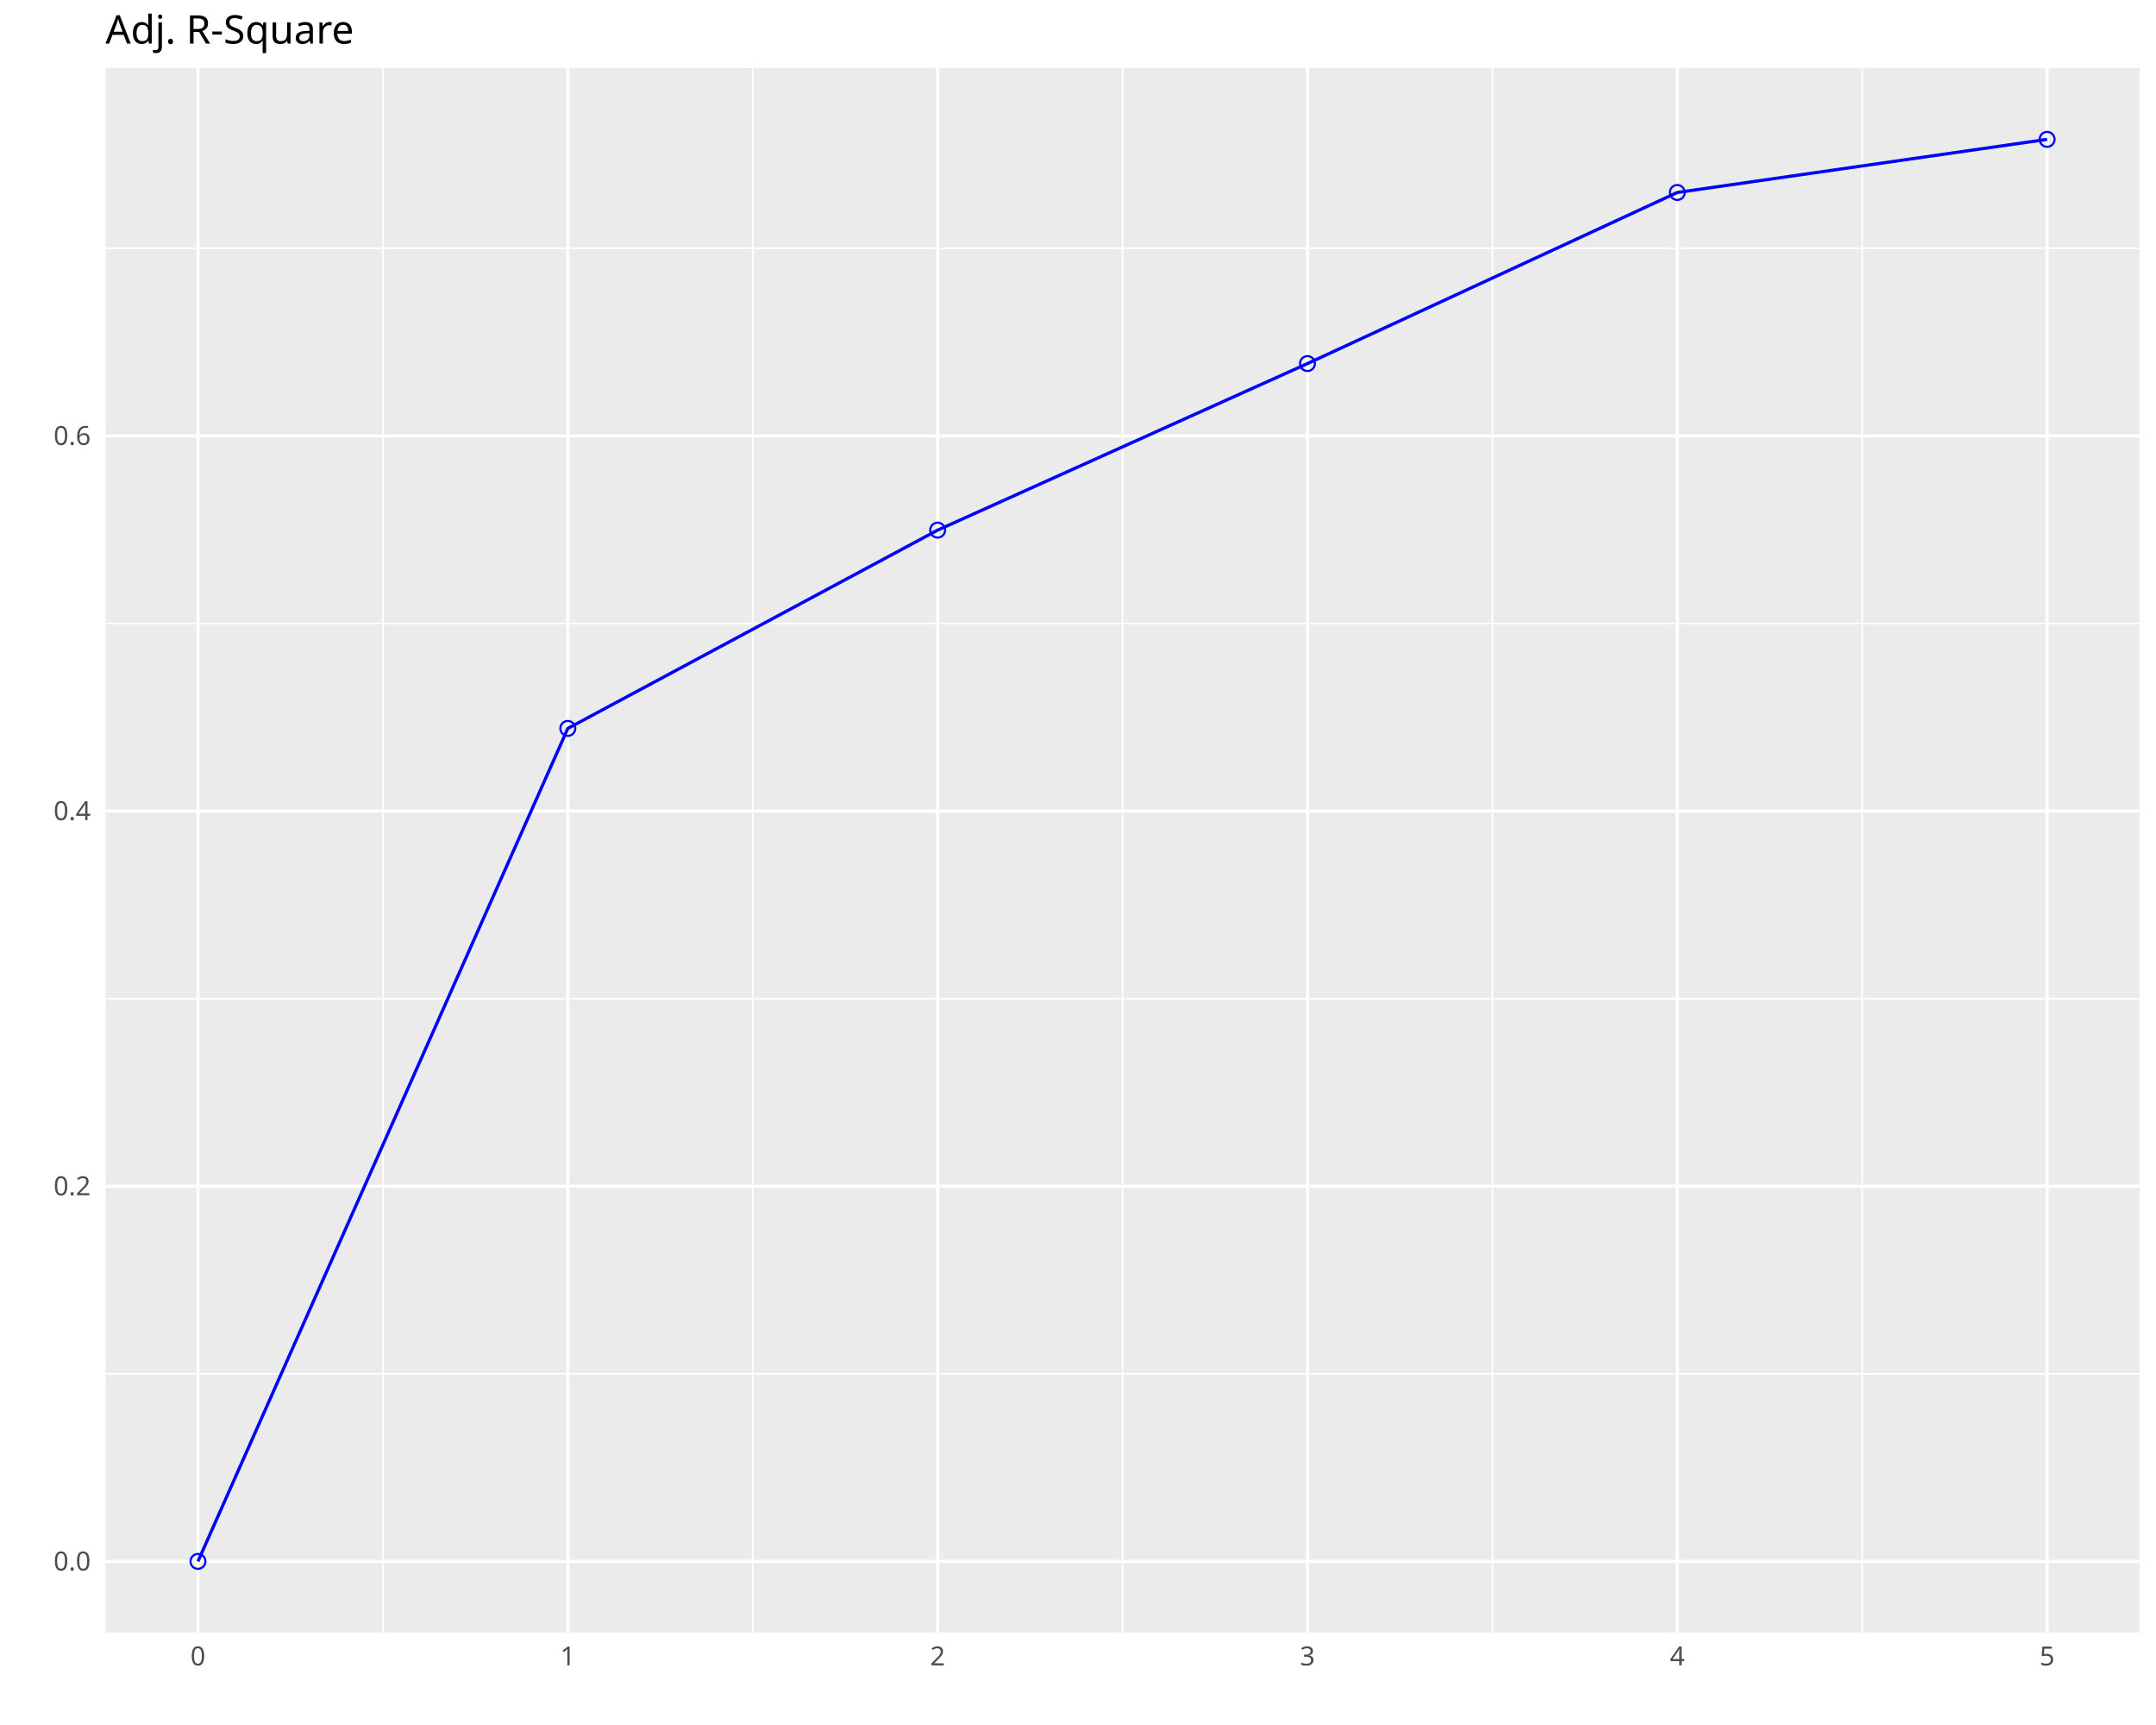
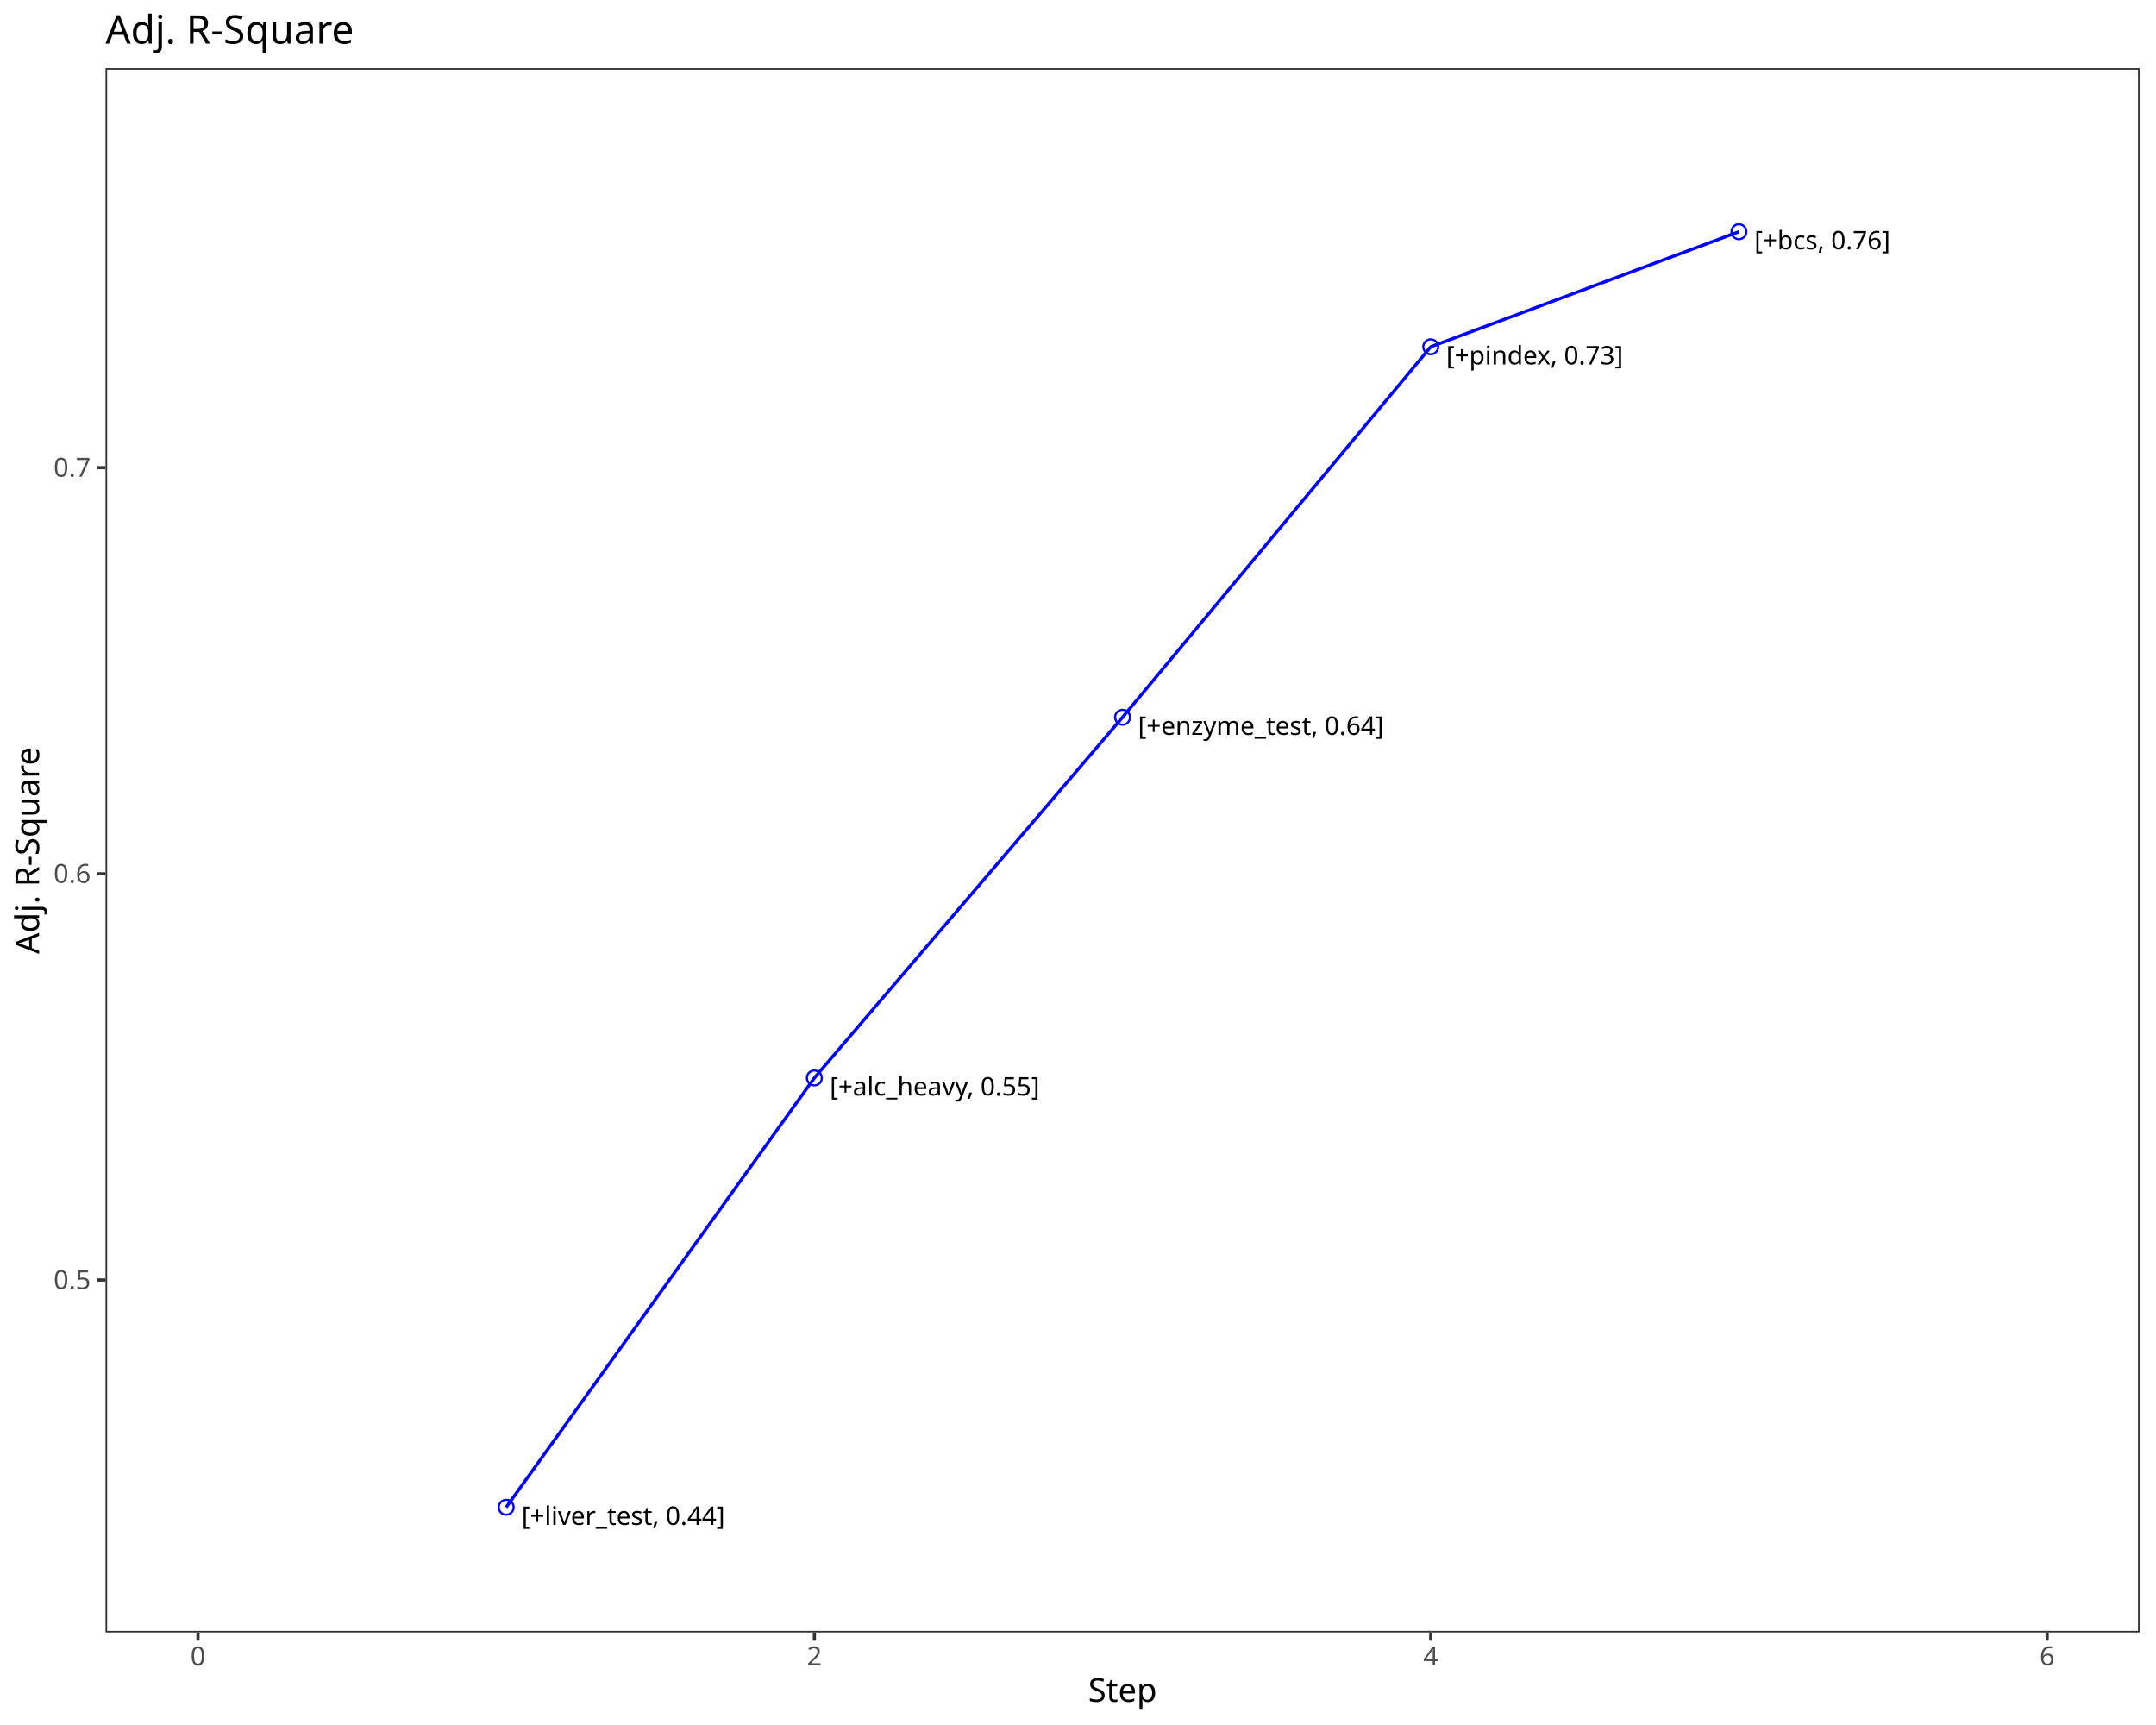
<svg xmlns="http://www.w3.org/2000/svg" class="svglite" data-engine-version="2.0" width="720.00pt" height="576.00pt" viewBox="0 0 720.00 576.00">
  <defs>
    <style type="text/css">
    .svglite line, .svglite polyline, .svglite polygon, .svglite path, .svglite rect, .svglite circle {
      fill: none;
      stroke: #000000;
      stroke-linecap: round;
      stroke-linejoin: round;
      stroke-miterlimit: 10.00;
    }
  </style>
  </defs>
  <rect width="100%" height="100%" style="stroke: none; fill: #FFFFFF;" />
  <defs>
    <clipPath id="cpMC4wMHw3MjAuMDB8MC4wMHw1NzYuMDA=">
      <rect x="0.00" y="0.00" width="720.00" height="576.00" />
    </clipPath>
  </defs>
  <g clip-path="url(#cpMC4wMHw3MjAuMDB8MC4wMHw1NzYuMDA=)">
    <rect x="0.00" y="0.00" width="720.00" height="576.00" style="stroke-width: 1.07; stroke: #FFFFFF; fill: #FFFFFF;" />
  </g>
  <defs>
    <clipPath id="cpMzUuMjR8NzE0LjUyfDIyLjc4fDU0NS4xMQ==">
      <rect x="35.24" y="22.78" width="679.28" height="522.33" />
    </clipPath>
  </defs>
  <g clip-path="url(#cpMzUuMjR8NzE0LjUyfDIyLjc4fDU0NS4xMQ==)">
-     <rect x="35.24" y="22.78" width="679.28" height="522.33" style="stroke-width: 1.07; stroke: none; fill: #EBEBEB;" />
-     <polyline points="35.24,458.73 714.52,458.73 " style="stroke-width: 0.53; stroke: #FFFFFF; stroke-linecap: butt;" />
-     <polyline points="35.24,333.46 714.52,333.46 " style="stroke-width: 0.53; stroke: #FFFFFF; stroke-linecap: butt;" />
-     <polyline points="35.24,208.18 714.52,208.18 " style="stroke-width: 0.53; stroke: #FFFFFF; stroke-linecap: butt;" />
-     <polyline points="35.24,82.91 714.52,82.91 " style="stroke-width: 0.53; stroke: #FFFFFF; stroke-linecap: butt;" />
-     <polyline points="127.87,545.11 127.87,22.78 " style="stroke-width: 0.53; stroke: #FFFFFF; stroke-linecap: butt;" />
-     <polyline points="251.37,545.11 251.37,22.78 " style="stroke-width: 0.53; stroke: #FFFFFF; stroke-linecap: butt;" />
-     <polyline points="374.88,545.11 374.88,22.78 " style="stroke-width: 0.53; stroke: #FFFFFF; stroke-linecap: butt;" />
-     <polyline points="498.39,545.11 498.39,22.78 " style="stroke-width: 0.53; stroke: #FFFFFF; stroke-linecap: butt;" />
-     <polyline points="621.89,545.11 621.89,22.78 " style="stroke-width: 0.53; stroke: #FFFFFF; stroke-linecap: butt;" />
-     <polyline points="35.24,521.37 714.52,521.37 " style="stroke-width: 1.07; stroke: #FFFFFF; stroke-linecap: butt;" />
-     <polyline points="35.24,396.10 714.52,396.10 " style="stroke-width: 1.07; stroke: #FFFFFF; stroke-linecap: butt;" />
-     <polyline points="35.24,270.82 714.52,270.82 " style="stroke-width: 1.07; stroke: #FFFFFF; stroke-linecap: butt;" />
-     <polyline points="35.24,145.55 714.52,145.55 " style="stroke-width: 1.07; stroke: #FFFFFF; stroke-linecap: butt;" />
-     <polyline points="66.11,545.11 66.11,22.78 " style="stroke-width: 1.07; stroke: #FFFFFF; stroke-linecap: butt;" />
-     <polyline points="189.62,545.11 189.62,22.78 " style="stroke-width: 1.07; stroke: #FFFFFF; stroke-linecap: butt;" />
-     <polyline points="313.13,545.11 313.13,22.78 " style="stroke-width: 1.07; stroke: #FFFFFF; stroke-linecap: butt;" />
-     <polyline points="436.63,545.11 436.63,22.78 " style="stroke-width: 1.07; stroke: #FFFFFF; stroke-linecap: butt;" />
-     <polyline points="560.14,545.11 560.14,22.78 " style="stroke-width: 1.07; stroke: #FFFFFF; stroke-linecap: butt;" />
-     <polyline points="683.64,545.11 683.64,22.78 " style="stroke-width: 1.07; stroke: #FFFFFF; stroke-linecap: butt;" />
-     <polyline points="66.11,521.37 189.62,243.23 313.13,177.02 436.63,121.40 560.14,64.27 683.64,46.53 " style="stroke-width: 1.07; stroke: #0000FF; stroke-linecap: butt;" />
-     <circle cx="66.11" cy="521.37" r="2.49" style="stroke-width: 0.71; stroke: #0000FF;" />
-     <circle cx="189.62" cy="243.23" r="2.49" style="stroke-width: 0.71; stroke: #0000FF;" />
-     <circle cx="313.13" cy="177.02" r="2.49" style="stroke-width: 0.71; stroke: #0000FF;" />
-     <circle cx="436.63" cy="121.40" r="2.49" style="stroke-width: 0.71; stroke: #0000FF;" />
-     <circle cx="560.14" cy="64.27" r="2.49" style="stroke-width: 0.71; stroke: #0000FF;" />
-     <circle cx="683.64" cy="46.53" r="2.49" style="stroke-width: 0.71; stroke: #0000FF;" />
+     <rect x="35.24" y="22.78" width="679.28" height="522.33" style="stroke-width: 1.07; stroke: none; fill: #FFFFFF;" />
+     <polyline points="169.04,503.30 271.96,359.94 374.88,239.51 477.80,115.80 580.72,77.37 " style="stroke-width: 1.07; stroke: #0000FF; stroke-linecap: butt;" />
+     <circle cx="169.04" cy="503.30" r="2.49" style="stroke-width: 0.71; stroke: #0000FF;" />
+     <circle cx="271.96" cy="359.94" r="2.49" style="stroke-width: 0.71; stroke: #0000FF;" />
+     <circle cx="374.88" cy="239.51" r="2.49" style="stroke-width: 0.71; stroke: #0000FF;" />
+     <circle cx="477.80" cy="115.80" r="2.49" style="stroke-width: 0.71; stroke: #0000FF;" />
+     <circle cx="580.72" cy="77.37" r="2.49" style="stroke-width: 0.71; stroke: #0000FF;" />
+     <text x="174.18" y="509.18" style="font-size: 8.54px; font-family: sans;" textLength="65.25px" lengthAdjust="spacingAndGlyphs">[+liver_test, 0.44]</text>
+     <text x="277.10" y="365.81" style="font-size: 8.54px; font-family: sans;" textLength="69.53px" lengthAdjust="spacingAndGlyphs">[+alc_heavy, 0.55]</text>
+     <text x="380.03" y="245.38" style="font-size: 8.54px; font-family: sans;" textLength="79.50px" lengthAdjust="spacingAndGlyphs">[+enzyme_test, 0.64]</text>
+     <text x="482.95" y="121.68" style="font-size: 8.54px; font-family: sans;" textLength="56.24px" lengthAdjust="spacingAndGlyphs">[+pindex, 0.73]</text>
+     <text x="585.87" y="83.25" style="font-size: 8.54px; font-family: sans;" textLength="44.38px" lengthAdjust="spacingAndGlyphs">[+bcs, 0.76]</text>
+     <rect x="35.24" y="22.78" width="679.28" height="522.33" style="stroke-width: 1.07; stroke: #333333;" />
  </g>
  <g clip-path="url(#cpMC4wMHw3MjAuMDB8MC4wMHw1NzYuMDA=)">
-     <text x="30.31" y="524.40" text-anchor="end" style="font-size: 8.80px; fill: #4D4D4D; font-family: sans;" textLength="12.23px" lengthAdjust="spacingAndGlyphs">0.0</text>
-     <text x="30.31" y="399.12" text-anchor="end" style="font-size: 8.80px; fill: #4D4D4D; font-family: sans;" textLength="12.23px" lengthAdjust="spacingAndGlyphs">0.2</text>
-     <text x="30.31" y="273.85" text-anchor="end" style="font-size: 8.80px; fill: #4D4D4D; font-family: sans;" textLength="12.23px" lengthAdjust="spacingAndGlyphs">0.4</text>
-     <text x="30.31" y="148.57" text-anchor="end" style="font-size: 8.80px; fill: #4D4D4D; font-family: sans;" textLength="12.23px" lengthAdjust="spacingAndGlyphs">0.6</text>
+     <text x="30.31" y="430.44" text-anchor="end" style="font-size: 8.80px; fill: #4D4D4D; font-family: sans;" textLength="12.23px" lengthAdjust="spacingAndGlyphs">0.5</text>
+     <text x="30.31" y="294.81" text-anchor="end" style="font-size: 8.80px; fill: #4D4D4D; font-family: sans;" textLength="12.23px" lengthAdjust="spacingAndGlyphs">0.6</text>
+     <text x="30.31" y="159.18" text-anchor="end" style="font-size: 8.80px; fill: #4D4D4D; font-family: sans;" textLength="12.23px" lengthAdjust="spacingAndGlyphs">0.7</text>
+     <polyline points="32.50,427.41 35.24,427.41 " style="stroke-width: 1.07; stroke: #333333; stroke-linecap: butt;" />
+     <polyline points="32.50,291.78 35.24,291.78 " style="stroke-width: 1.07; stroke: #333333; stroke-linecap: butt;" />
+     <polyline points="32.50,156.15 35.24,156.15 " style="stroke-width: 1.07; stroke: #333333; stroke-linecap: butt;" />
+     <polyline points="66.11,547.85 66.11,545.11 " style="stroke-width: 1.07; stroke: #333333; stroke-linecap: butt;" />
+     <polyline points="271.96,547.85 271.96,545.11 " style="stroke-width: 1.07; stroke: #333333; stroke-linecap: butt;" />
+     <polyline points="477.80,547.85 477.80,545.11 " style="stroke-width: 1.07; stroke: #333333; stroke-linecap: butt;" />
+     <polyline points="683.64,547.85 683.64,545.11 " style="stroke-width: 1.07; stroke: #333333; stroke-linecap: butt;" />
    <text x="66.11" y="556.10" text-anchor="middle" style="font-size: 8.80px; fill: #4D4D4D; font-family: sans;" textLength="4.89px" lengthAdjust="spacingAndGlyphs">0</text>
-     <text x="189.62" y="556.10" text-anchor="middle" style="font-size: 8.80px; fill: #4D4D4D; font-family: sans;" textLength="4.89px" lengthAdjust="spacingAndGlyphs">1</text>
-     <text x="313.13" y="556.10" text-anchor="middle" style="font-size: 8.80px; fill: #4D4D4D; font-family: sans;" textLength="4.89px" lengthAdjust="spacingAndGlyphs">2</text>
-     <text x="436.63" y="556.10" text-anchor="middle" style="font-size: 8.80px; fill: #4D4D4D; font-family: sans;" textLength="4.89px" lengthAdjust="spacingAndGlyphs">3</text>
-     <text x="560.14" y="556.10" text-anchor="middle" style="font-size: 8.80px; fill: #4D4D4D; font-family: sans;" textLength="4.89px" lengthAdjust="spacingAndGlyphs">4</text>
-     <text x="683.64" y="556.10" text-anchor="middle" style="font-size: 8.80px; fill: #4D4D4D; font-family: sans;" textLength="4.89px" lengthAdjust="spacingAndGlyphs">5</text>
+     <text x="271.96" y="556.10" text-anchor="middle" style="font-size: 8.80px; fill: #4D4D4D; font-family: sans;" textLength="4.89px" lengthAdjust="spacingAndGlyphs">2</text>
+     <text x="477.80" y="556.10" text-anchor="middle" style="font-size: 8.80px; fill: #4D4D4D; font-family: sans;" textLength="4.89px" lengthAdjust="spacingAndGlyphs">4</text>
+     <text x="683.64" y="556.10" text-anchor="middle" style="font-size: 8.80px; fill: #4D4D4D; font-family: sans;" textLength="4.89px" lengthAdjust="spacingAndGlyphs">6</text>
+     <text x="374.88" y="568.24" text-anchor="middle" style="font-size: 11.00px; font-family: sans;" textLength="22.63px" lengthAdjust="spacingAndGlyphs">Step</text>
+     <text transform="translate(13.05,283.95) rotate(-90)" text-anchor="middle" style="font-size: 11.00px; font-family: sans;" textLength="69.10px" lengthAdjust="spacingAndGlyphs">Adj. R-Square</text>
    <text x="35.24" y="14.56" style="font-size: 13.20px; font-family: sans;" textLength="82.91px" lengthAdjust="spacingAndGlyphs">Adj. R-Square</text>
  </g>
</svg>
